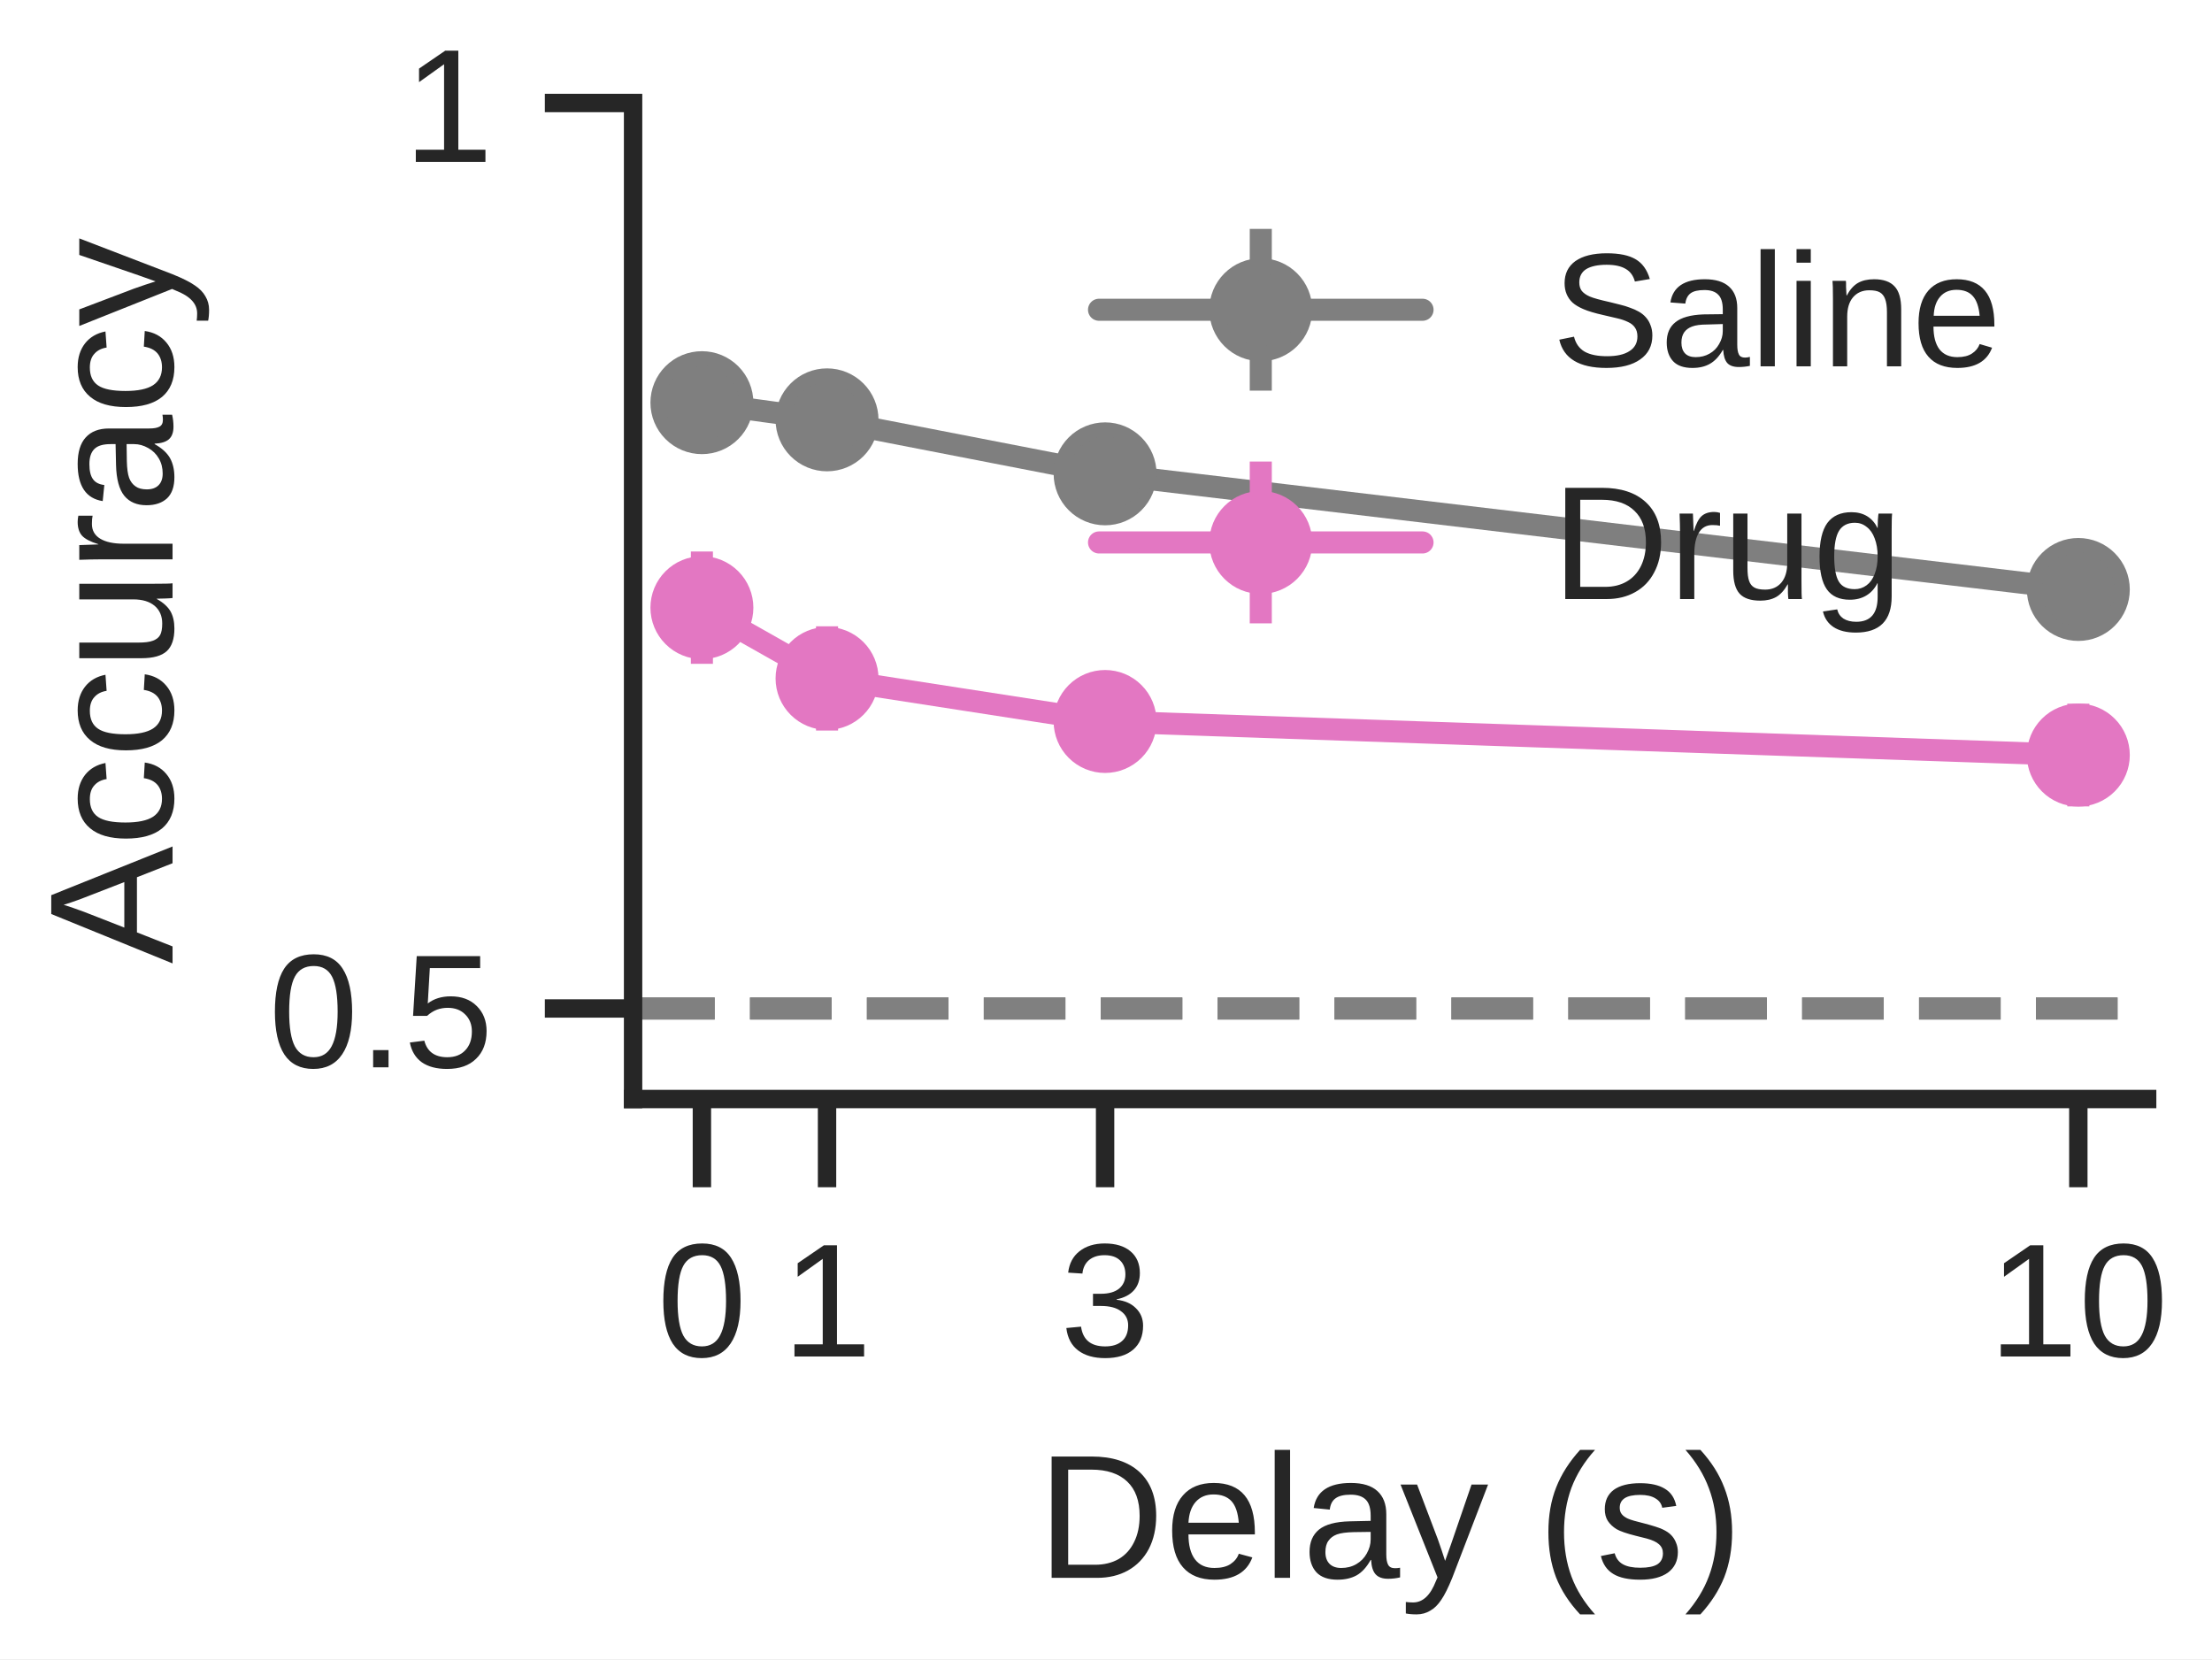
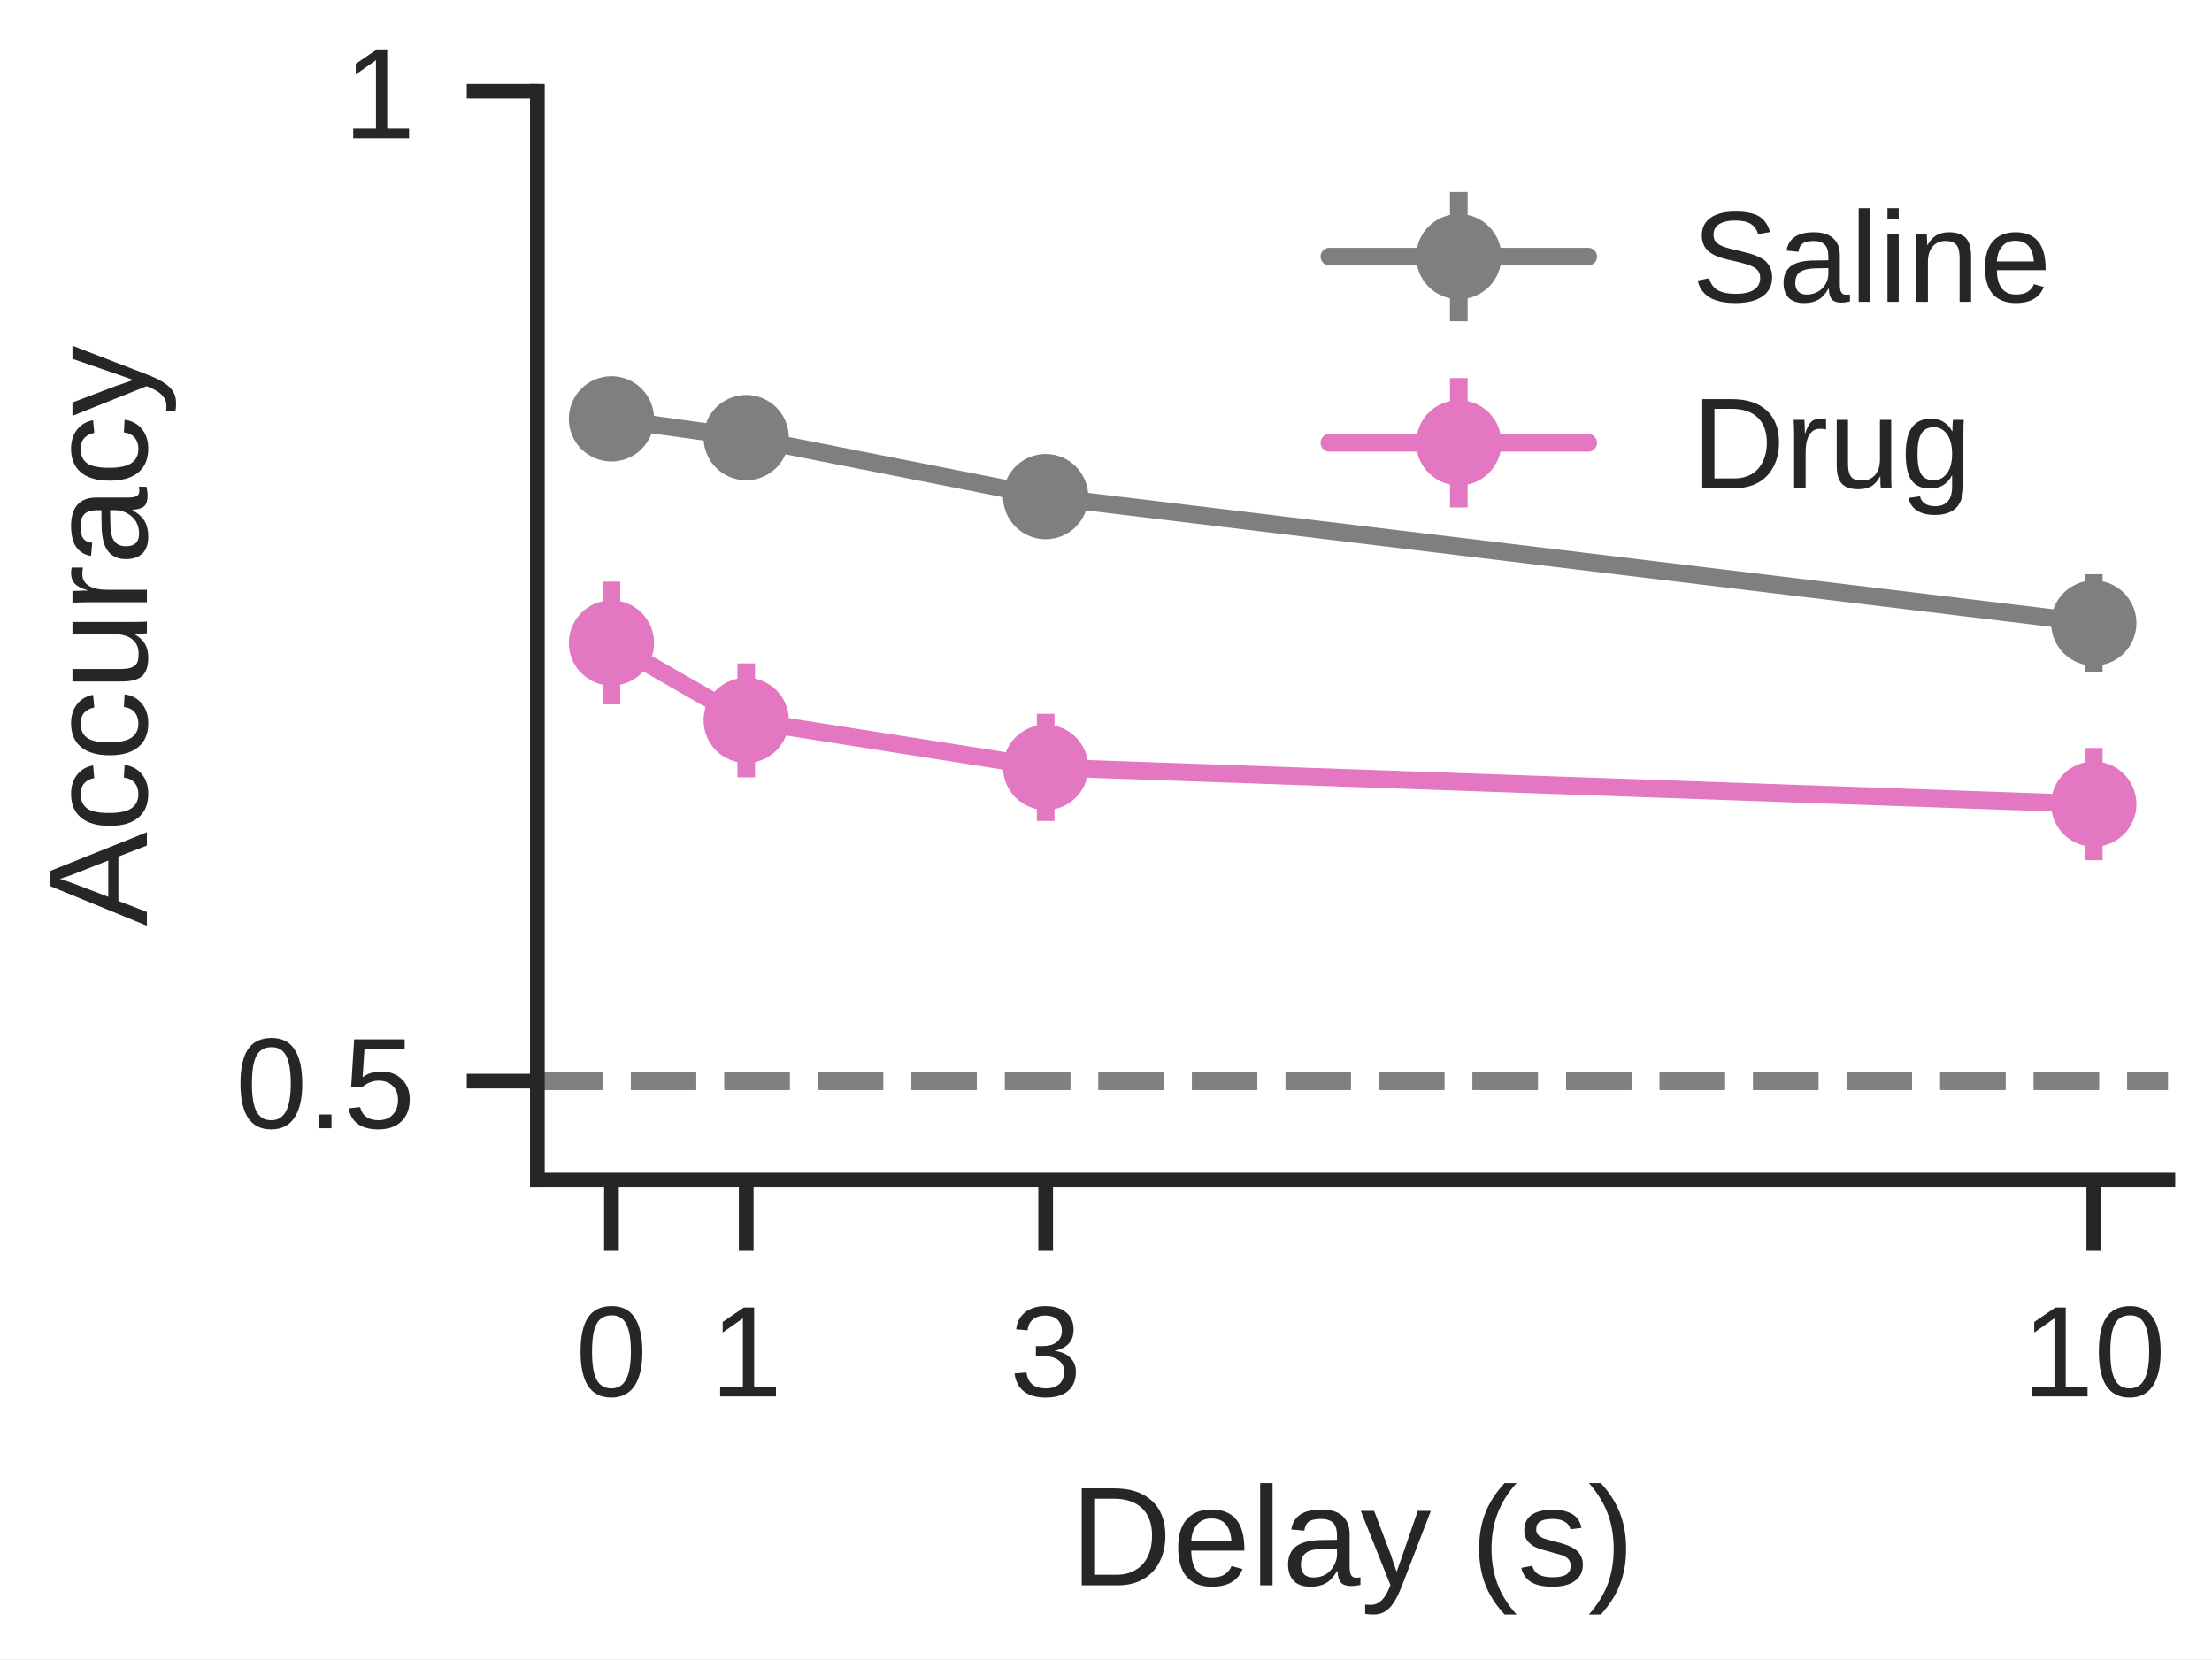
<svg xmlns="http://www.w3.org/2000/svg" xmlns:xlink="http://www.w3.org/1999/xlink" width="150.425pt" height="112.819pt" viewBox="0 0 150.425 112.819" version="1.1">
  <defs>
    <style type="text/css">*{stroke-linejoin: round; stroke-linecap: butt}</style>
  </defs>
  <g id="figure_1">
    <g id="patch_1">
      <path d="M 0 112.819  L 150.425 112.819  L 150.425 0  L 0 0  z " style="fill: #ffffff" />
    </g>
    <g id="axes_1">
      <g id="patch_2">
-         <path d="M 43.052 74.733  L 146.015 74.733  L 146.015 7.004  L 43.052 7.004  z " style="fill: #ffffff" />
+         <path d="M 36.542 80.251  L 147.425 80.251  L 147.425 6.204  L 36.542 6.204  z " style="fill: #ffffff" />
      </g>
      <g id="matplotlib.axis_1">
        <g id="xtick_1">
          <g id="line2d_1">
            <defs>
-               <path id="mdf137d0074" d="M 0 0  L 0 6  " style="stroke: #262626; stroke-width: 1.25" />
+               <path id="me36014fca7" d="M 0 0  L 0 4.8  " style="stroke: #262626" />
            </defs>
            <g>
-               <use xlink:href="#mdf137d0074" x="47.732" y="74.733" style="fill: #262626; stroke: #262626; stroke-width: 1.25" />
+               <use xlink:href="#me36014fca7" x="41.582" y="80.251" style="fill: #262626; stroke: #262626" />
            </g>
          </g>
          <g id="text_1">
-             <text style="font-size: 11px; font-family: 'Arial', 'DejaVu Sans', 'Liberation Sans', 'Bitstream Vera Sans', sans-serif; text-anchor: middle; fill: #262626" x="47.732" y="92.242" transform="rotate(-0 47.73232 92.24176)">0</text>
+             <text style="font-size: 8.8px; font-family: 'Arial', 'DejaVu Sans', 'Liberation Sans', 'Bitstream Vera Sans', sans-serif; text-anchor: middle; fill: #262626" x="41.582" y="94.957" transform="rotate(-0 41.58195 94.95714)">0</text>
          </g>
        </g>
        <g id="xtick_2">
          <g id="line2d_2">
            <g>
-               <use xlink:href="#mdf137d0074" x="56.242" y="74.733" style="fill: #262626; stroke: #262626; stroke-width: 1.25" />
+               <use xlink:href="#me36014fca7" x="50.746" y="80.251" style="fill: #262626; stroke: #262626" />
            </g>
          </g>
          <g id="text_2">
-             <text style="font-size: 11px; font-family: 'Arial', 'DejaVu Sans', 'Liberation Sans', 'Bitstream Vera Sans', sans-serif; text-anchor: middle; fill: #262626" x="56.242" y="92.242" transform="rotate(-0 56.24164 92.24176)">1</text>
+             <text style="font-size: 8.8px; font-family: 'Arial', 'DejaVu Sans', 'Liberation Sans', 'Bitstream Vera Sans', sans-serif; text-anchor: middle; fill: #262626" x="50.746" y="94.957" transform="rotate(-0 50.74584 94.95714)">1</text>
          </g>
        </g>
        <g id="xtick_3">
          <g id="line2d_3">
            <g>
-               <use xlink:href="#mdf137d0074" x="75.151" y="74.733" style="fill: #262626; stroke: #262626; stroke-width: 1.25" />
+               <use xlink:href="#me36014fca7" x="71.11" y="80.251" style="fill: #262626; stroke: #262626" />
            </g>
          </g>
          <g id="text_3">
-             <text style="font-size: 11px; font-family: 'Arial', 'DejaVu Sans', 'Liberation Sans', 'Bitstream Vera Sans', sans-serif; text-anchor: middle; fill: #262626" x="75.151" y="92.242" transform="rotate(-0 75.15124 92.24176)">3</text>
+             <text style="font-size: 8.8px; font-family: 'Arial', 'DejaVu Sans', 'Liberation Sans', 'Bitstream Vera Sans', sans-serif; text-anchor: middle; fill: #262626" x="71.11" y="94.957" transform="rotate(-0 71.11006 94.95714)">3</text>
          </g>
        </g>
        <g id="xtick_4">
          <g id="line2d_4">
            <g>
-               <use xlink:href="#mdf137d0074" x="141.335" y="74.733" style="fill: #262626; stroke: #262626; stroke-width: 1.25" />
+               <use xlink:href="#me36014fca7" x="142.385" y="80.251" style="fill: #262626; stroke: #262626" />
            </g>
          </g>
          <g id="text_4">
-             <text style="font-size: 11px; font-family: 'Arial', 'DejaVu Sans', 'Liberation Sans', 'Bitstream Vera Sans', sans-serif; text-anchor: middle; fill: #262626" x="141.335" y="92.242" transform="rotate(-0 141.3348 92.24176)">10</text>
+             <text style="font-size: 8.8px; font-family: 'Arial', 'DejaVu Sans', 'Liberation Sans', 'Bitstream Vera Sans', sans-serif; text-anchor: middle; fill: #262626" x="142.385" y="94.957" transform="rotate(-0 142.3848 94.95714)">10</text>
          </g>
        </g>
        <g id="text_5">
-           <text style="font-size: 12px; font-family: 'Arial', 'DejaVu Sans', 'Liberation Sans', 'Bitstream Vera Sans', sans-serif; text-anchor: middle; fill: #262626" x="94.534" y="107.293" transform="rotate(-0 94.53358 107.293)">Delay (s)</text>
+           <text style="font-size: 9.6px; font-family: 'Arial', 'DejaVu Sans', 'Liberation Sans', 'Bitstream Vera Sans', sans-serif; text-anchor: middle; fill: #262626" x="91.983" y="107.798" transform="rotate(-0 91.98338 107.7982)">Delay (s)</text>
        </g>
      </g>
      <g id="matplotlib.axis_2">
        <g id="ytick_1">
          <g id="line2d_5">
            <defs>
-               <path id="m6a115e738f" d="M 0 0  L -6 0  " style="stroke: #262626; stroke-width: 1.25" />
+               <path id="m37f551f4ae" d="M 0 0  L -4.8 0  " style="stroke: #262626" />
            </defs>
            <g>
-               <use xlink:href="#m6a115e738f" x="43.052" y="68.576" style="fill: #262626; stroke: #262626; stroke-width: 1.25" />
+               <use xlink:href="#m37f551f4ae" x="36.542" y="73.519" style="fill: #262626; stroke: #262626" />
            </g>
          </g>
          <g id="text_6">
-             <text style="font-size: 11px; font-family: 'Arial', 'DejaVu Sans', 'Liberation Sans', 'Bitstream Vera Sans', sans-serif; text-anchor: end; fill: #262626" x="33.552" y="72.58" transform="rotate(-0 33.55219 72.58042)">0.5</text>
+             <text style="font-size: 8.8px; font-family: 'Arial', 'DejaVu Sans', 'Liberation Sans', 'Bitstream Vera Sans', sans-serif; text-anchor: end; fill: #262626" x="28.242" y="76.722" transform="rotate(-0 28.2418 76.72228)">0.5</text>
          </g>
        </g>
        <g id="ytick_2">
          <g id="line2d_6">
            <g>
-               <use xlink:href="#m6a115e738f" x="43.052" y="7.004" style="fill: #262626; stroke: #262626; stroke-width: 1.25" />
+               <use xlink:href="#m37f551f4ae" x="36.542" y="6.204" style="fill: #262626; stroke: #262626" />
            </g>
          </g>
          <g id="text_7">
-             <text style="font-size: 11px; font-family: 'Arial', 'DejaVu Sans', 'Liberation Sans', 'Bitstream Vera Sans', sans-serif; text-anchor: end; fill: #262626" x="33.552" y="11.009" transform="rotate(-0 33.55219 11.00854)">1</text>
+             <text style="font-size: 8.8px; font-family: 'Arial', 'DejaVu Sans', 'Liberation Sans', 'Bitstream Vera Sans', sans-serif; text-anchor: end; fill: #262626" x="28.242" y="9.407" transform="rotate(-0 28.2418 9.406881)">1</text>
          </g>
        </g>
        <g id="text_8">
-           <text style="font-size: 12px; font-family: 'Arial', 'DejaVu Sans', 'Liberation Sans', 'Bitstream Vera Sans', sans-serif; text-anchor: middle; fill: #262626" x="11.737" y="40.869" transform="rotate(-90 11.73657 40.86893)">Accuracy</text>
+           <text style="font-size: 9.6px; font-family: 'Arial', 'DejaVu Sans', 'Liberation Sans', 'Bitstream Vera Sans', sans-serif; text-anchor: middle; fill: #262626" x="9.989" y="43.227" transform="rotate(-90 9.989302 43.22703)">Accuracy</text>
        </g>
      </g>
      <g id="LineCollection_1">
-         <path d="M 47.732 29.361  L 47.732 25.401  " clip-path="url(#p5175a6cd86)" style="fill: none; stroke: #7f7f7f; stroke-width: 1.5" />
-         <path d="M 56.242 30.246  L 56.242 26.852  " clip-path="url(#p5175a6cd86)" style="fill: none; stroke: #7f7f7f; stroke-width: 1.5" />
-         <path d="M 75.151 34.601  L 75.151 29.838  " clip-path="url(#p5175a6cd86)" style="fill: none; stroke: #7f7f7f; stroke-width: 1.5" />
-         <path d="M 141.335 43.121  L 141.335 37.045  " clip-path="url(#p5175a6cd86)" style="fill: none; stroke: #7f7f7f; stroke-width: 1.5" />
+         <path d="M 41.582 30.646  L 41.582 26.317  " clip-path="url(#pd0f70e74a7)" style="fill: none; stroke: #7f7f7f; stroke-width: 1.2" />
+         <path d="M 50.746 31.613  L 50.746 27.902  " clip-path="url(#pd0f70e74a7)" style="fill: none; stroke: #7f7f7f; stroke-width: 1.2" />
+         <path d="M 71.11 36.375  L 71.11 31.167  " clip-path="url(#pd0f70e74a7)" style="fill: none; stroke: #7f7f7f; stroke-width: 1.2" />
+         <path d="M 142.385 45.689  L 142.385 39.046  " clip-path="url(#pd0f70e74a7)" style="fill: none; stroke: #7f7f7f; stroke-width: 1.2" />
      </g>
      <g id="line2d_7">
-         <path d="M 43.052 68.576  L 146.015 68.576  " clip-path="url(#p5175a6cd86)" style="fill: none; stroke-dasharray: 5.55,2.4; stroke-dashoffset: 0; stroke: #808080; stroke-width: 1.5" />
+         <path d="M 36.542 73.519  L 147.425 73.519  " clip-path="url(#pd0f70e74a7)" style="fill: none; stroke-dasharray: 4.44,1.92; stroke-dashoffset: 0; stroke: #808080; stroke-width: 1.2" />
      </g>
      <g id="LineCollection_2">
-         <path d="M 47.732 45.139  L 47.732 37.502  " clip-path="url(#p5175a6cd86)" style="fill: none; stroke: #e377c2; stroke-width: 1.5" />
-         <path d="M 56.242 49.677  L 56.242 42.59  " clip-path="url(#p5175a6cd86)" style="fill: none; stroke: #e377c2; stroke-width: 1.5" />
-         <path d="M 75.151 52.394  L 75.151 45.727  " clip-path="url(#p5175a6cd86)" style="fill: none; stroke: #e377c2; stroke-width: 1.5" />
-         <path d="M 141.335 54.834  L 141.335 47.853  " clip-path="url(#p5175a6cd86)" style="fill: none; stroke: #e377c2; stroke-width: 1.5" />
+         <path d="M 41.582 47.895  L 41.582 39.546  " clip-path="url(#pd0f70e74a7)" style="fill: none; stroke: #e377c2; stroke-width: 1.2" />
+         <path d="M 50.746 52.856  L 50.746 45.108  " clip-path="url(#pd0f70e74a7)" style="fill: none; stroke: #e377c2; stroke-width: 1.2" />
+         <path d="M 71.11 55.827  L 71.11 48.538  " clip-path="url(#pd0f70e74a7)" style="fill: none; stroke: #e377c2; stroke-width: 1.2" />
+         <path d="M 142.385 58.495  L 142.385 50.863  " clip-path="url(#pd0f70e74a7)" style="fill: none; stroke: #e377c2; stroke-width: 1.2" />
      </g>
      <g id="line2d_8">
-         <path d="M 43.052 68.576  L 146.015 68.576  " clip-path="url(#p5175a6cd86)" style="fill: none; stroke-dasharray: 5.55,2.4; stroke-dashoffset: 0; stroke: #808080; stroke-width: 1.5" />
+         <path d="M 36.542 73.519  L 147.425 73.519  " clip-path="url(#pd0f70e74a7)" style="fill: none; stroke-dasharray: 4.44,1.92; stroke-dashoffset: 0; stroke: #808080; stroke-width: 1.2" />
      </g>
      <g id="line2d_9">
-         <path d="M 47.732 27.381  L 56.242 28.549  L 75.151 32.22  L 141.335 40.083  " clip-path="url(#p5175a6cd86)" style="fill: none; stroke: #7f7f7f; stroke-width: 1.5; stroke-linecap: round" />
+         <path d="M 41.582 28.481  L 50.746 29.758  L 71.11 33.771  L 142.385 42.367  " clip-path="url(#pd0f70e74a7)" style="fill: none; stroke: #7f7f7f; stroke-width: 1.2; stroke-linecap: round" />
        <defs>
-           <path id="m2606191b01" d="M 0 3  C 0.796 3 1.559 2.684 2.121 2.121  C 2.684 1.559 3 0.796 3 0  C 3 -0.796 2.684 -1.559 2.121 -2.121  C 1.559 -2.684 0.796 -3 0 -3  C -0.796 -3 -1.559 -2.684 -2.121 -2.121  C -2.684 -1.559 -3 -0.796 -3 0  C -3 0.796 -2.684 1.559 -2.121 2.121  C -1.559 2.684 -0.796 3 0 3  z " style="stroke: #7f7f7f" />
+           <path id="mb5ba962ed5" d="M 0 2.4  C 0.636 2.4 1.247 2.147 1.697 1.697  C 2.147 1.247 2.4 0.636 2.4 0  C 2.4 -0.636 2.147 -1.247 1.697 -1.697  C 1.247 -2.147 0.636 -2.4 0 -2.4  C -0.636 -2.4 -1.247 -2.147 -1.697 -1.697  C -2.147 -1.247 -2.4 -0.636 -2.4 0  C -2.4 0.636 -2.147 1.247 -1.697 1.697  C -1.247 2.147 -0.636 2.4 0 2.4  z " style="stroke: #7f7f7f" />
        </defs>
-         <g clip-path="url(#p5175a6cd86)">
-           <use xlink:href="#m2606191b01" x="47.732" y="27.381" style="fill: #7f7f7f; stroke: #7f7f7f" />
-           <use xlink:href="#m2606191b01" x="56.242" y="28.549" style="fill: #7f7f7f; stroke: #7f7f7f" />
-           <use xlink:href="#m2606191b01" x="75.151" y="32.22" style="fill: #7f7f7f; stroke: #7f7f7f" />
-           <use xlink:href="#m2606191b01" x="141.335" y="40.083" style="fill: #7f7f7f; stroke: #7f7f7f" />
+         <g clip-path="url(#pd0f70e74a7)">
+           <use xlink:href="#mb5ba962ed5" x="41.582" y="28.481" style="fill: #7f7f7f; stroke: #7f7f7f" />
+           <use xlink:href="#mb5ba962ed5" x="50.746" y="29.758" style="fill: #7f7f7f; stroke: #7f7f7f" />
+           <use xlink:href="#mb5ba962ed5" x="71.11" y="33.771" style="fill: #7f7f7f; stroke: #7f7f7f" />
+           <use xlink:href="#mb5ba962ed5" x="142.385" y="42.367" style="fill: #7f7f7f; stroke: #7f7f7f" />
        </g>
      </g>
      <g id="line2d_10">
-         <path d="M 47.732 41.321  L 56.242 46.133  L 75.151 49.06  L 141.335 51.344  " clip-path="url(#p5175a6cd86)" style="fill: none; stroke: #e377c2; stroke-width: 1.5; stroke-linecap: round" />
+         <path d="M 41.582 43.721  L 50.746 48.982  L 71.11 52.183  L 142.385 54.679  " clip-path="url(#pd0f70e74a7)" style="fill: none; stroke: #e377c2; stroke-width: 1.2; stroke-linecap: round" />
        <defs>
-           <path id="m25fc2509de" d="M 0 3  C 0.796 3 1.559 2.684 2.121 2.121  C 2.684 1.559 3 0.796 3 0  C 3 -0.796 2.684 -1.559 2.121 -2.121  C 1.559 -2.684 0.796 -3 0 -3  C -0.796 -3 -1.559 -2.684 -2.121 -2.121  C -2.684 -1.559 -3 -0.796 -3 0  C -3 0.796 -2.684 1.559 -2.121 2.121  C -1.559 2.684 -0.796 3 0 3  z " style="stroke: #e377c2" />
+           <path id="mfba105c196" d="M 0 2.4  C 0.636 2.4 1.247 2.147 1.697 1.697  C 2.147 1.247 2.4 0.636 2.4 0  C 2.4 -0.636 2.147 -1.247 1.697 -1.697  C 1.247 -2.147 0.636 -2.4 0 -2.4  C -0.636 -2.4 -1.247 -2.147 -1.697 -1.697  C -2.147 -1.247 -2.4 -0.636 -2.4 0  C -2.4 0.636 -2.147 1.247 -1.697 1.697  C -1.247 2.147 -0.636 2.4 0 2.4  z " style="stroke: #e377c2" />
        </defs>
-         <g clip-path="url(#p5175a6cd86)">
-           <use xlink:href="#m25fc2509de" x="47.732" y="41.321" style="fill: #e377c2; stroke: #e377c2" />
-           <use xlink:href="#m25fc2509de" x="56.242" y="46.133" style="fill: #e377c2; stroke: #e377c2" />
-           <use xlink:href="#m25fc2509de" x="75.151" y="49.06" style="fill: #e377c2; stroke: #e377c2" />
-           <use xlink:href="#m25fc2509de" x="141.335" y="51.344" style="fill: #e377c2; stroke: #e377c2" />
+         <g clip-path="url(#pd0f70e74a7)">
+           <use xlink:href="#mfba105c196" x="41.582" y="43.721" style="fill: #e377c2; stroke: #e377c2" />
+           <use xlink:href="#mfba105c196" x="50.746" y="48.982" style="fill: #e377c2; stroke: #e377c2" />
+           <use xlink:href="#mfba105c196" x="71.11" y="52.183" style="fill: #e377c2; stroke: #e377c2" />
+           <use xlink:href="#mfba105c196" x="142.385" y="54.679" style="fill: #e377c2; stroke: #e377c2" />
        </g>
      </g>
      <g id="patch_3">
-         <path d="M 43.052 74.733  L 43.052 7.004  " style="fill: none; stroke: #262626; stroke-width: 1.25; stroke-linejoin: miter; stroke-linecap: square" />
+         <path d="M 36.542 80.251  L 36.542 6.204  " style="fill: none; stroke: #262626; stroke-linejoin: miter; stroke-linecap: square" />
      </g>
      <g id="patch_4">
-         <path d="M 43.052 74.733  L 146.015 74.733  " style="fill: none; stroke: #262626; stroke-width: 1.25; stroke-linejoin: miter; stroke-linecap: square" />
+         <path d="M 36.542 80.251  L 147.425 80.251  " style="fill: none; stroke: #262626; stroke-linejoin: miter; stroke-linecap: square" />
      </g>
      <g id="legend_1">
        <g id="LineCollection_3">
-           <path d="M 85.738 26.563  L 85.738 15.563  " style="fill: none; stroke: #7f7f7f; stroke-width: 1.5" />
+           <path d="M 99.204 21.85  L 99.204 13.05  " style="fill: none; stroke: #7f7f7f; stroke-width: 1.2" />
        </g>
        <g id="line2d_11">
-           <path d="M 74.738 21.063  L 96.738 21.063  " style="fill: none; stroke: #7f7f7f; stroke-width: 1.5; stroke-linecap: round" />
+           <path d="M 90.404 17.45  L 108.004 17.45  " style="fill: none; stroke: #7f7f7f; stroke-width: 1.2; stroke-linecap: round" />
        </g>
        <g id="line2d_12">
          <g>
-             <use xlink:href="#m2606191b01" x="85.738" y="21.063" style="fill: #7f7f7f; stroke: #7f7f7f" />
+             <use xlink:href="#mb5ba962ed5" x="99.204" y="17.45" style="fill: #7f7f7f; stroke: #7f7f7f" />
          </g>
        </g>
        <g id="text_9">
-           <text style="font-size: 11px; font-family: 'Arial', 'DejaVu Sans', 'Liberation Sans', 'Bitstream Vera Sans', sans-serif; text-anchor: start; fill: #262626" x="105.538" y="24.913" transform="rotate(-0 105.5384 24.91269)">Saline</text>
+           <text style="font-size: 8.8px; font-family: 'Arial', 'DejaVu Sans', 'Liberation Sans', 'Bitstream Vera Sans', sans-serif; text-anchor: start; fill: #262626" x="115.044" y="20.53" transform="rotate(-0 115.0437 20.5302)">Saline</text>
        </g>
        <g id="LineCollection_4">
-           <path d="M 85.738 42.386  L 85.738 31.386  " style="fill: none; stroke: #e377c2; stroke-width: 1.5" />
+           <path d="M 99.204 34.509  L 99.204 25.709  " style="fill: none; stroke: #e377c2; stroke-width: 1.2" />
        </g>
        <g id="line2d_13">
-           <path d="M 74.738 36.886  L 96.738 36.886  " style="fill: none; stroke: #e377c2; stroke-width: 1.5; stroke-linecap: round" />
+           <path d="M 90.404 30.109  L 108.004 30.109  " style="fill: none; stroke: #e377c2; stroke-width: 1.2; stroke-linecap: round" />
        </g>
        <g id="line2d_14">
          <g>
-             <use xlink:href="#m25fc2509de" x="85.738" y="36.886" style="fill: #e377c2; stroke: #e377c2" />
+             <use xlink:href="#mfba105c196" x="99.204" y="30.109" style="fill: #e377c2; stroke: #e377c2" />
          </g>
        </g>
        <g id="text_10">
-           <text style="font-size: 11px; font-family: 'Arial', 'DejaVu Sans', 'Liberation Sans', 'Bitstream Vera Sans', sans-serif; text-anchor: start; fill: #262626" x="105.538" y="40.736" transform="rotate(-0 105.5384 40.73593)">Drug</text>
+           <text style="font-size: 8.8px; font-family: 'Arial', 'DejaVu Sans', 'Liberation Sans', 'Bitstream Vera Sans', sans-serif; text-anchor: start; fill: #262626" x="115.044" y="33.189" transform="rotate(-0 115.0437 33.18879)">Drug</text>
        </g>
      </g>
    </g>
  </g>
  <defs>
-     <clipPath id="p5175a6cd86">
-       <rect x="43.052" y="7.004" width="102.963" height="67.729" />
+     <clipPath id="pd0f70e74a7">
+       <rect x="36.542" y="6.204" width="110.883" height="74.047" />
    </clipPath>
  </defs>
</svg>
